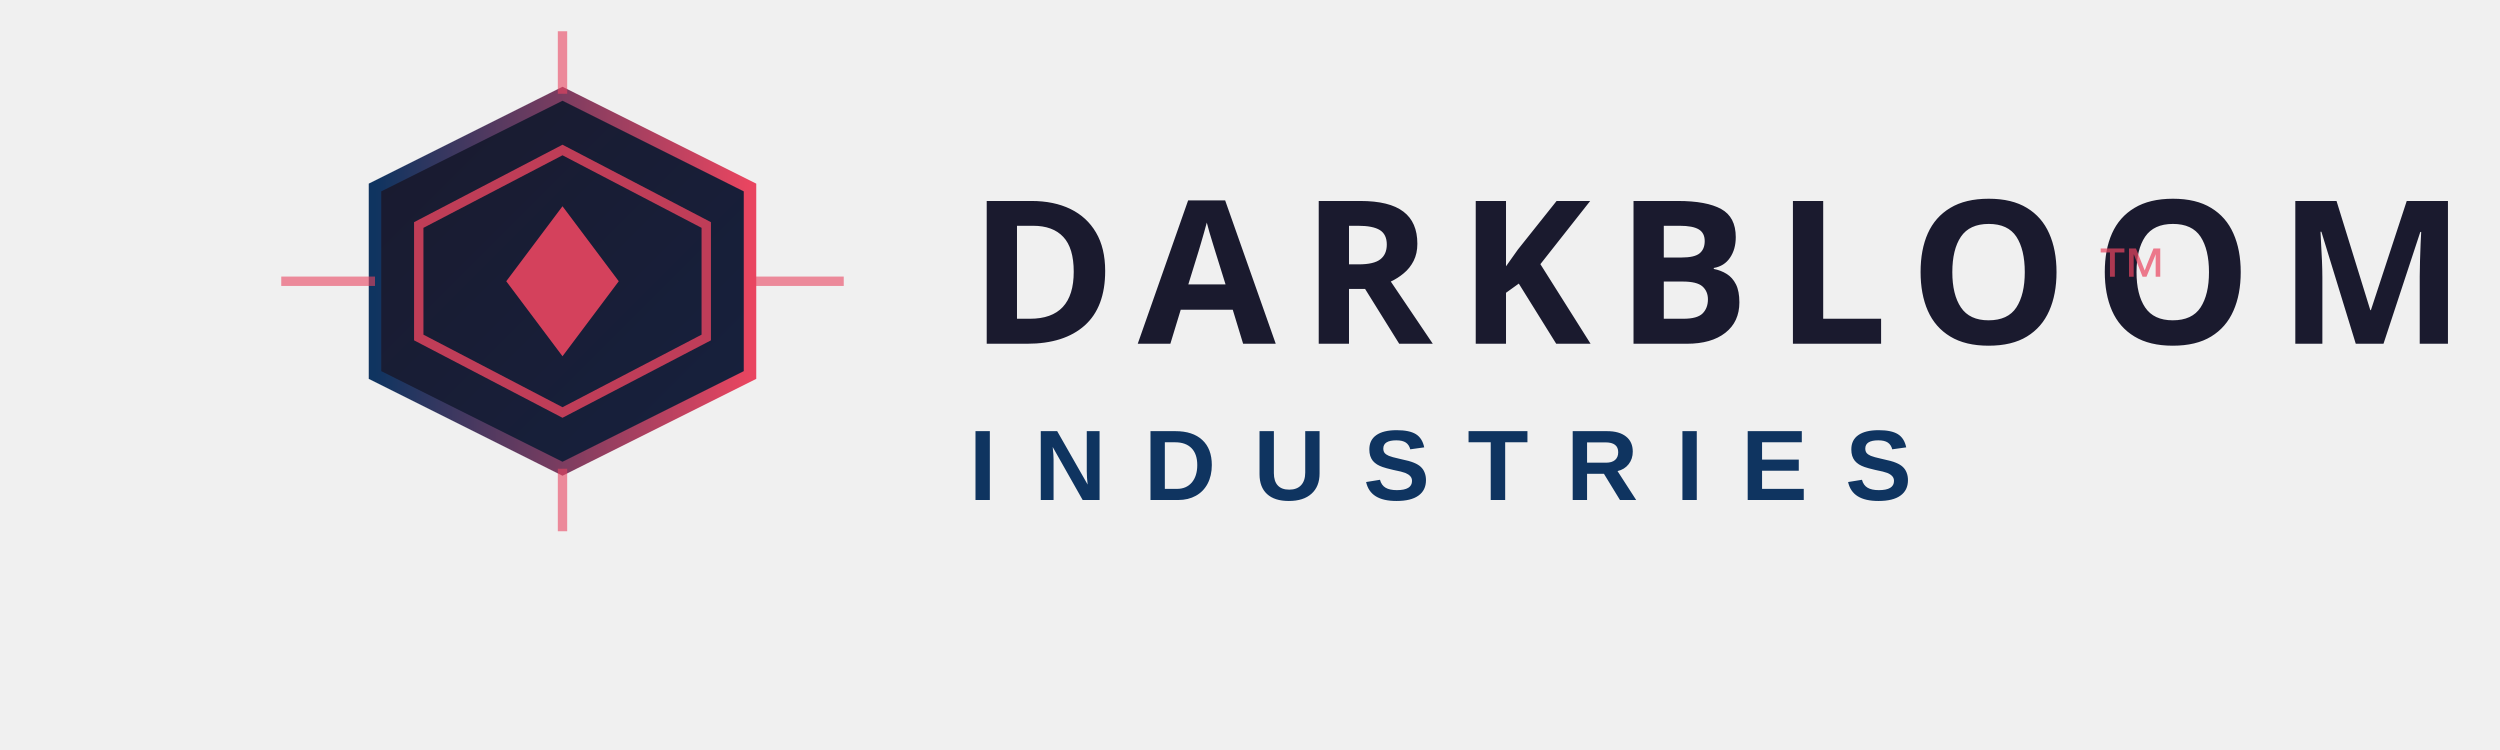
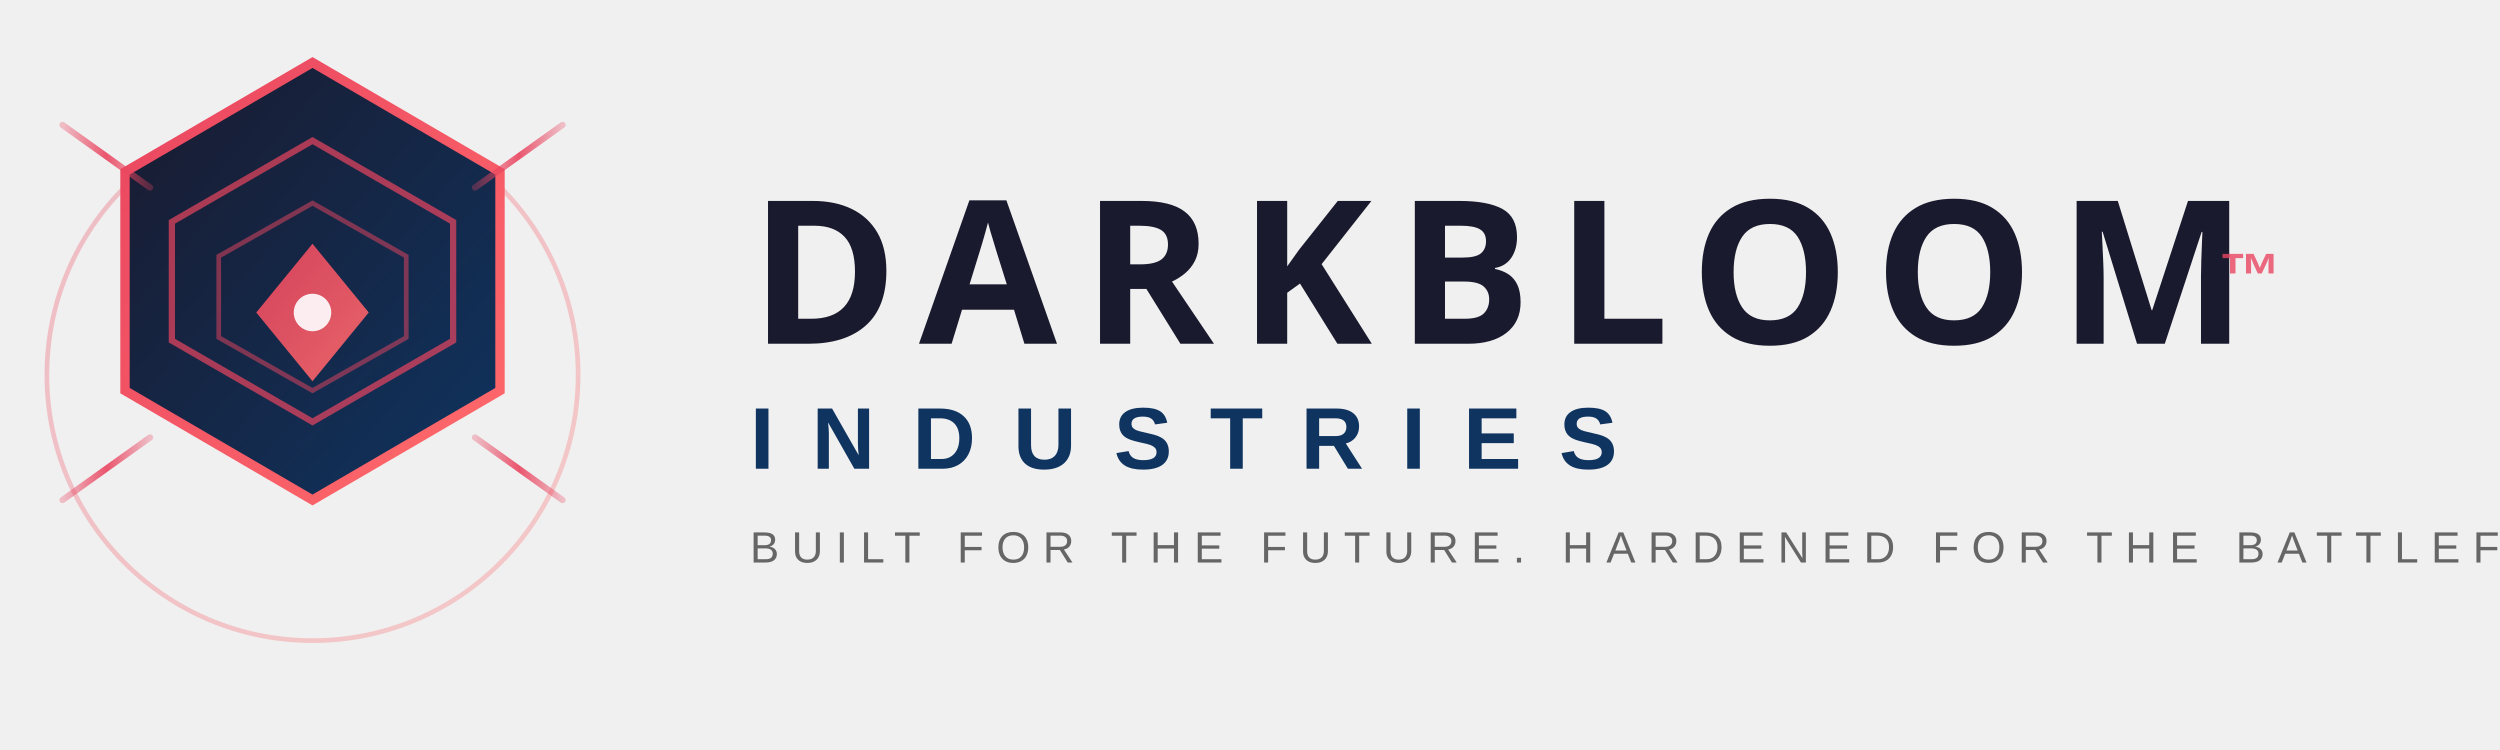
- <svg xmlns="http://www.w3.org/2000/svg" viewBox="0 0 400 120" width="400" height="120">
+ <svg xmlns="http://www.w3.org/2000/svg" viewBox="0 0 800 240" width="800" height="240">
  <defs>
    <linearGradient id="darkbloomGrad" x1="0%" y1="0%" x2="100%" y2="100%">
      <stop offset="0%" style="stop-color:#1a1a2e;stop-opacity:1" />
-       <stop offset="100%" style="stop-color:#16213e;stop-opacity:1" />
+       <stop offset="100%" style="stop-color:#0f3460;stop-opacity:1" />
    </linearGradient>
-     <linearGradient id="accentGrad" x1="0%" y1="0%" x2="100%" y2="0%">
-       <stop offset="0%" style="stop-color:#0f3460;stop-opacity:1" />
-       <stop offset="100%" style="stop-color:#e94560;stop-opacity:1" />
+     <linearGradient id="accentGrad" x1="0%" y1="0%" x2="100%" y2="100%">
+       <stop offset="0%" style="stop-color:#e94560;stop-opacity:1" />
+       <stop offset="100%" style="stop-color:#ff6b6b;stop-opacity:1" />
+     </linearGradient>
+     <linearGradient id="bridgeGrad" x1="0%" y1="0%" x2="100%" y2="0%">
+       <stop offset="0%" style="stop-color:#e94560;stop-opacity:0.3" />
+       <stop offset="50%" style="stop-color:#e94560;stop-opacity:0.9" />
+       <stop offset="100%" style="stop-color:#e94560;stop-opacity:0.3" />
    </linearGradient>
  </defs>
-   <polygon points="60,30 90,15 120,30 120,60 90,75 60,60" fill="url(#darkbloomGrad)" stroke="url(#accentGrad)" stroke-width="2" />
-   <polygon points="67,36 90,24 113,36 113,54 90,66 67,54" fill="none" stroke="#e94560" stroke-width="1.5" opacity="0.8" />
-   <polygon points="90,33 99,45 90,57 81,45" fill="#e94560" opacity="0.9" />
-   <line x1="60" y1="45" x2="45" y2="45" stroke="#e94560" stroke-width="1.5" opacity="0.6" />
-   <line x1="120" y1="45" x2="135" y2="45" stroke="#e94560" stroke-width="1.5" opacity="0.6" />
-   <line x1="90" y1="15" x2="90" y2="5" stroke="#e94560" stroke-width="1.5" opacity="0.6" />
-   <line x1="90" y1="75" x2="90" y2="85" stroke="#e94560" stroke-width="1.5" opacity="0.6" />
-   <text x="155" y="55" font-family="'Arial Black', 'Impact', sans-serif" font-size="32" font-weight="900" fill="#1a1a2e" letter-spacing="4">DARKBLOOM</text>
-   <text x="155" y="80" font-family="'Arial', sans-serif" font-size="16" font-weight="600" fill="#0f3460" letter-spacing="6">INDUSTRIES</text>
-   <text x="335" y="48" font-family="'Arial', sans-serif" font-size="12" fill="#e94560" opacity="0.7">™</text>
+   <circle cx="100" cy="120" r="85" fill="none" stroke="url(#accentGrad)" stroke-width="1.5" opacity="0.3" />
+   <polygon points="100,20 160,55 160,125 100,160 40,125 40,55" fill="url(#darkbloomGrad)" stroke="url(#accentGrad)" stroke-width="3" />
+   <polygon points="100,45 145,71 145,109 100,135 55,109 55,71" fill="none" stroke="#e94560" stroke-width="2" opacity="0.7" />
+   <polygon points="100,65 130,82 130,108 100,125 70,108 70,82" fill="none" stroke="#e94560" stroke-width="1.5" opacity="0.5" />
+   <polygon points="100,78 118,100 100,122 82,100" fill="url(#accentGrad)" opacity="0.9" />
+   <circle cx="100" cy="100" r="6" fill="#ffffff" opacity="0.9" />
+   <line x1="160" y1="100" x2="200" y2="100" stroke="url(#bridgeGrad)" stroke-width="3" stroke-linecap="round" />
+   <line x1="40" y1="100" x2="0" y2="100" stroke="url(#bridgeGrad)" stroke-width="3" stroke-linecap="round" />
+   <line x1="100" y1="160" x2="100" y2="200" stroke="url(#bridgeGrad)" stroke-width="3" stroke-linecap="round" />
+   <line x1="100" y1="20" x2="100" y2="0" stroke="url(#bridgeGrad)" stroke-width="3" stroke-linecap="round" />
+   <line x1="48" y1="60" x2="20" y2="40" stroke="url(#bridgeGrad)" stroke-width="2" stroke-linecap="round" />
+   <line x1="152" y1="60" x2="180" y2="40" stroke="url(#bridgeGrad)" stroke-width="2" stroke-linecap="round" />
+   <line x1="48" y1="140" x2="20" y2="160" stroke="url(#bridgeGrad)" stroke-width="2" stroke-linecap="round" />
+   <line x1="152" y1="140" x2="180" y2="160" stroke="url(#bridgeGrad)" stroke-width="2" stroke-linecap="round" />
+   <text x="240" y="110" font-family="'Impact', 'Arial Black', sans-serif" font-size="64" font-weight="900" fill="#1a1a2e" letter-spacing="8">DARKBLOOM</text>
+   <text x="240" y="150" font-family="'Arial', sans-serif" font-size="28" font-weight="700" fill="#0f3460" letter-spacing="12">INDUSTRIES</text>
+   <text x="240" y="180" font-family="'Arial', sans-serif" font-size="14" font-weight="400" fill="#666666" letter-spacing="4">BUILT FOR THE FUTURE. HARDENED FOR THE BATTLEFIELD.</text>
+   <text x="710" y="95" font-family="'Arial', sans-serif" font-size="20" fill="#e94560" opacity="0.8" font-weight="bold">™</text>
</svg>
